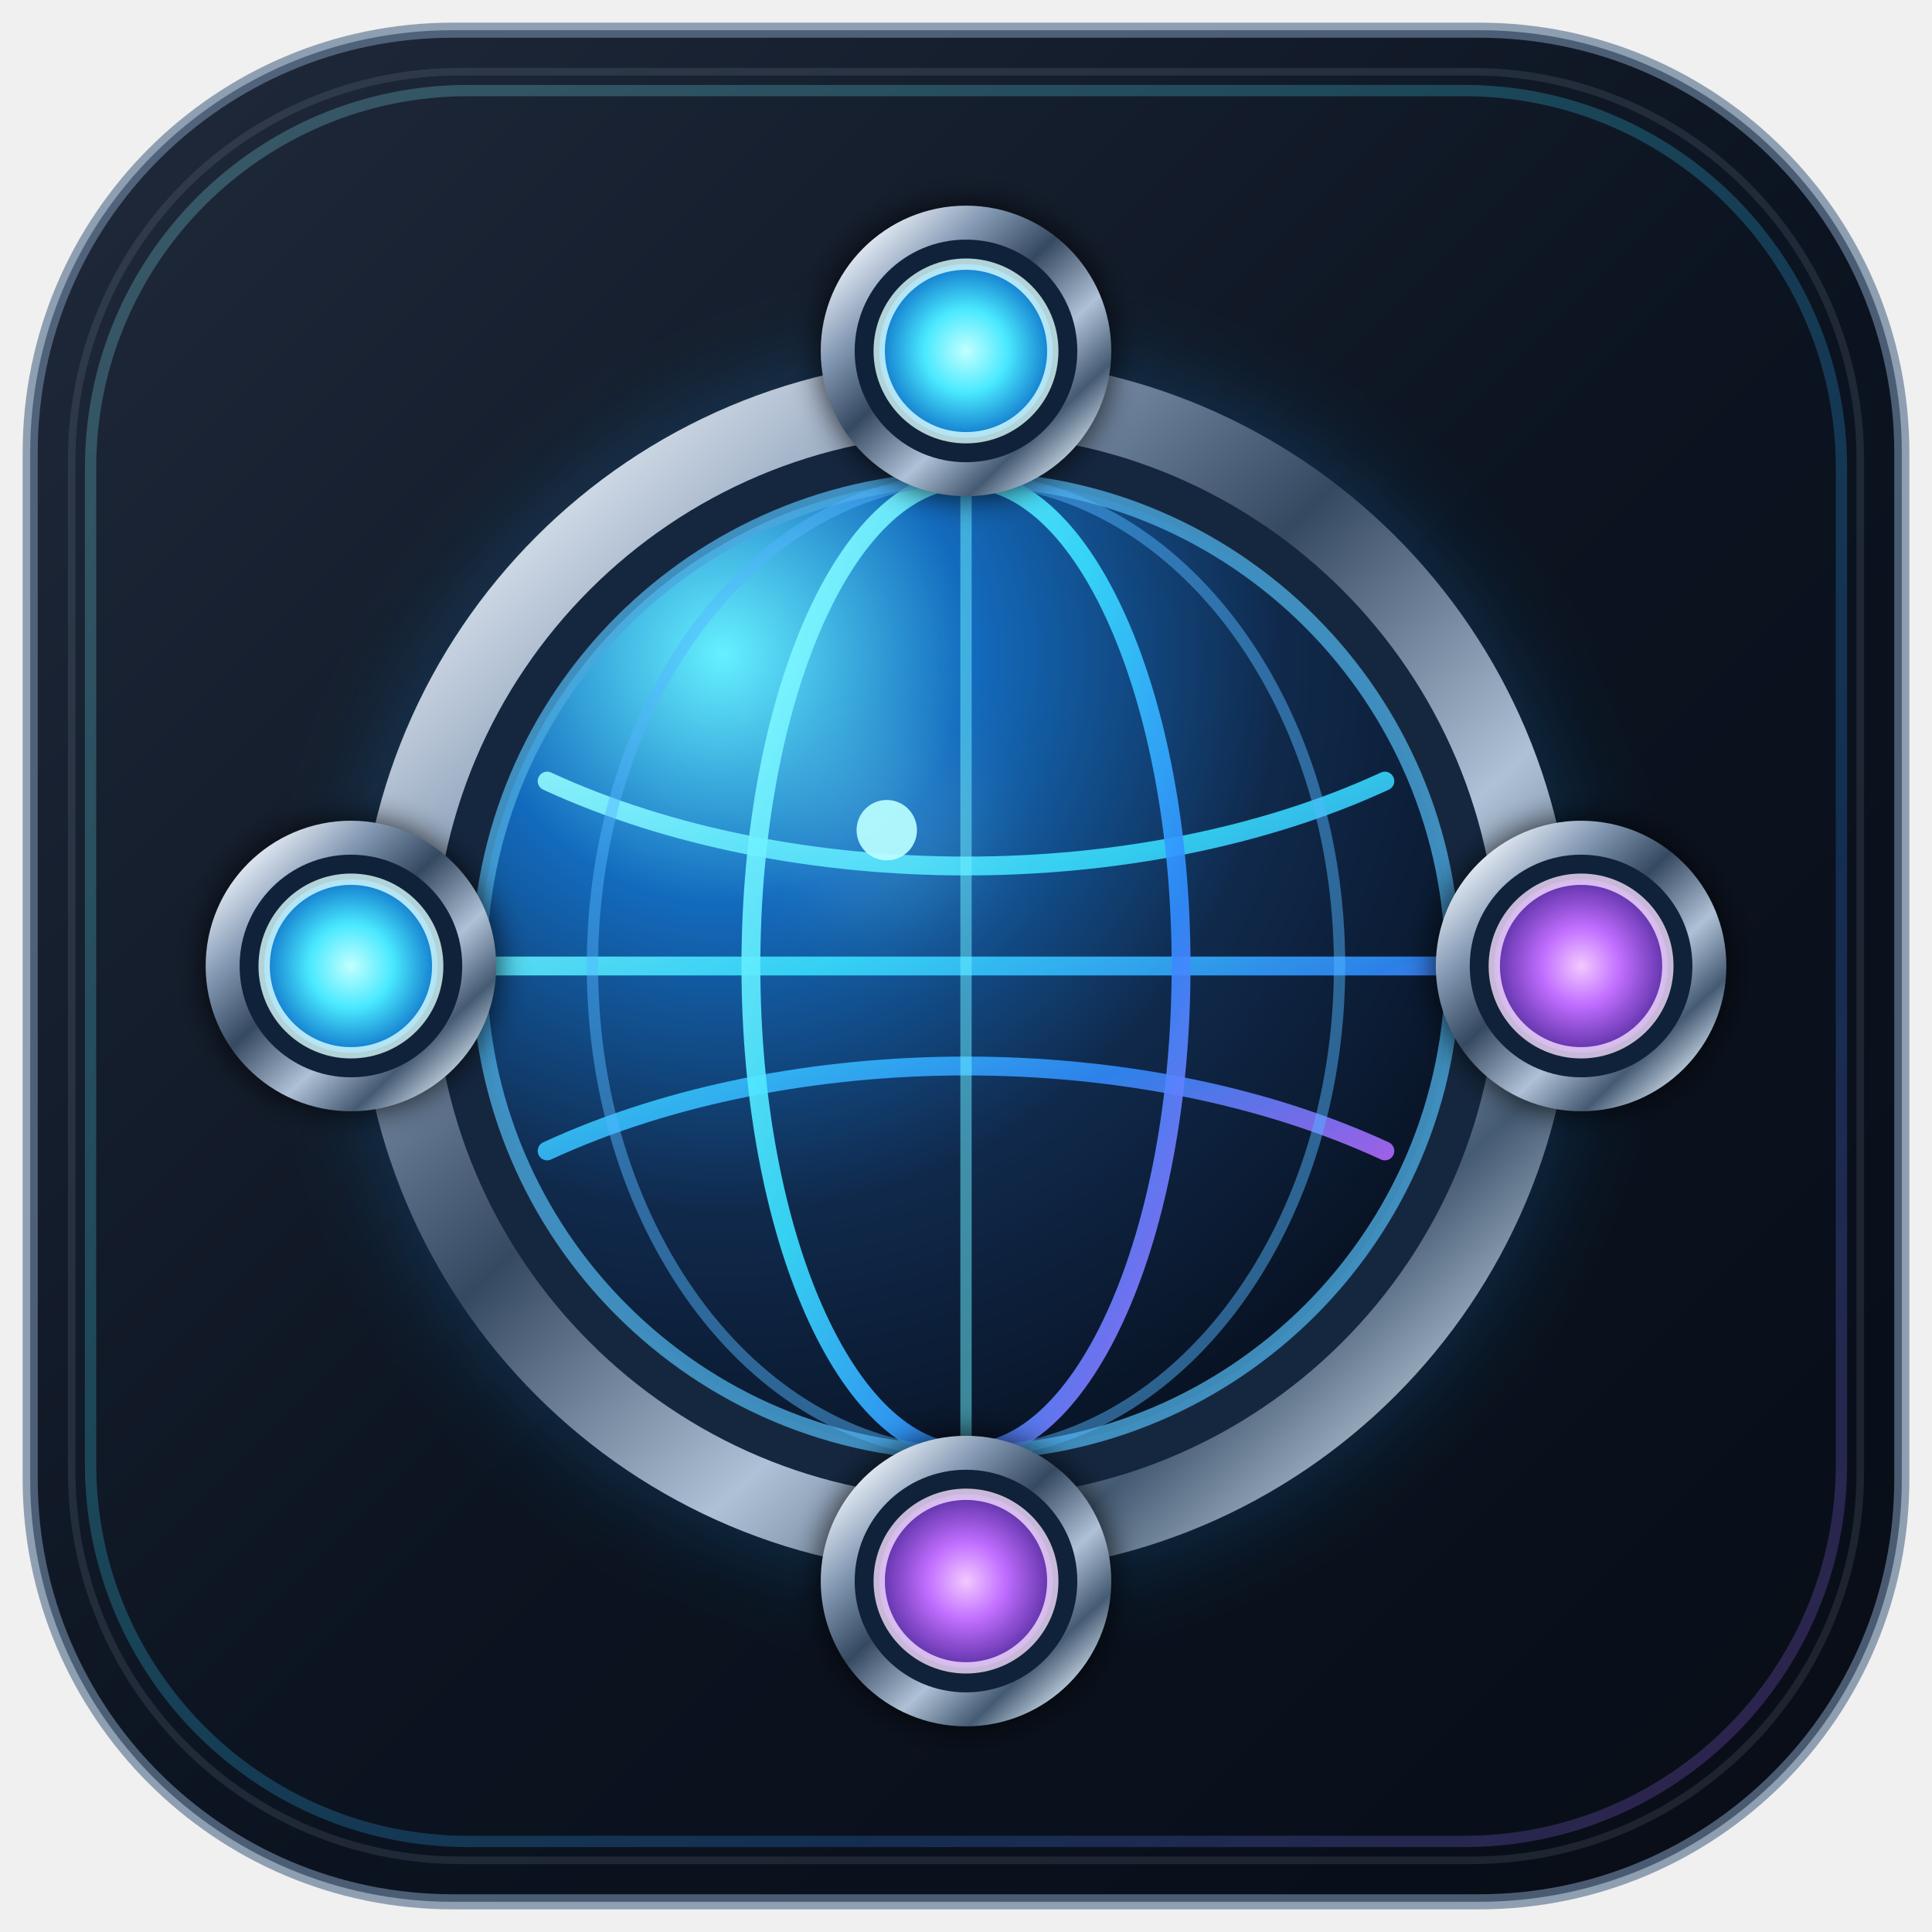
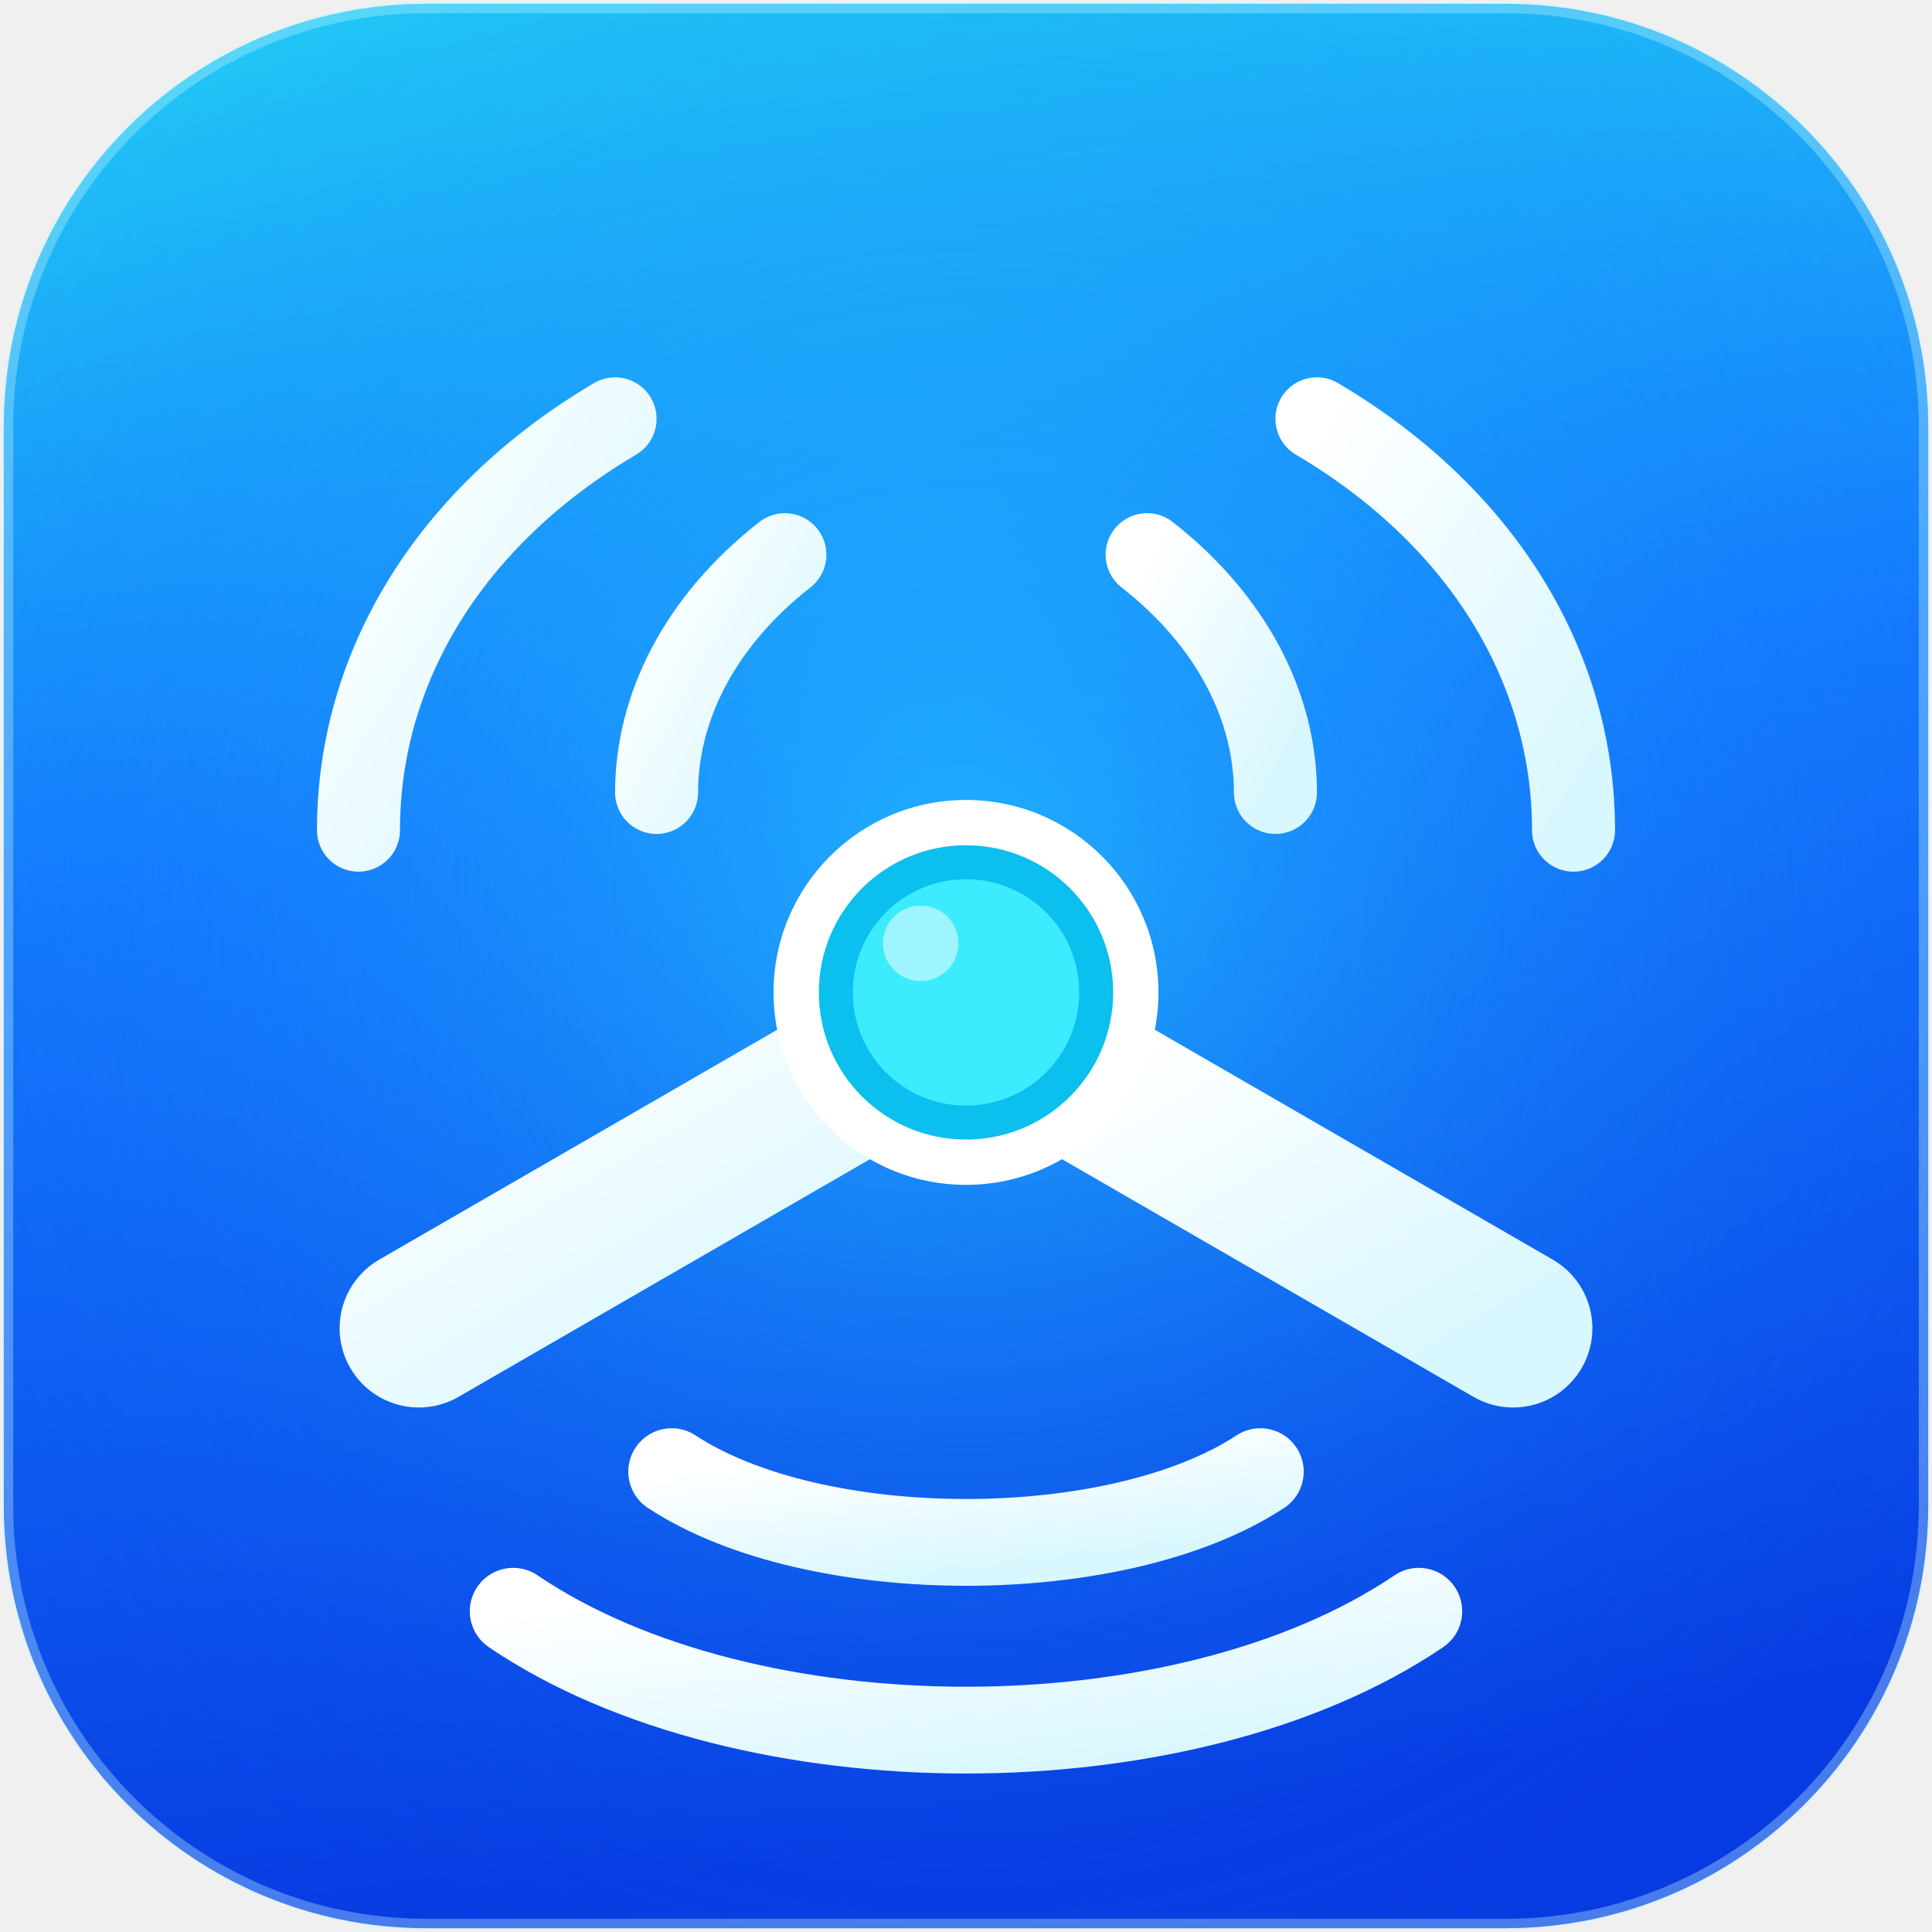
- <svg xmlns="http://www.w3.org/2000/svg" width="512" height="512" viewBox="0 0 512 512" role="img" aria-labelledby="title desc">
+ <svg xmlns="http://www.w3.org/2000/svg" viewBox="0 0 512 512" role="img" aria-labelledby="title desc">
  <defs>
-     <linearGradient id="bg" x1="0" y1="0" x2="1" y2="1">
-       <stop stop-color="#202A3B" />
-       <stop offset=".52" stop-color="#0C1421" />
-       <stop offset="1" stop-color="#080D17" />
+     <linearGradient id="blue" x1="0" y1="0" x2="0.15" y2="1">
+       <stop offset="0" stop-color="#22D3F5" />
+       <stop offset="0.46" stop-color="#147BFF" />
+       <stop offset="1" stop-color="#073BE2" />
    </linearGradient>
-     <linearGradient id="metal" x1=".08" y1=".05" x2=".92" y2=".95">
-       <stop stop-color="#F0F5FC" />
-       <stop offset=".22" stop-color="#869BB5" />
-       <stop offset=".43" stop-color="#354961" />
-       <stop offset=".66" stop-color="#AFC1D6" />
-       <stop offset=".84" stop-color="#455B73" />
-       <stop offset="1" stop-color="#D4E2F0" />
+     <radialGradient id="glow" cx="50%" cy="46%" r="62%">
+       <stop offset="0" stop-color="#30F1FF" stop-opacity=".48" />
+       <stop offset="1" stop-color="#0B49F1" stop-opacity="0" />
+     </radialGradient>
+     <linearGradient id="white" x1="0" y1="0" x2="1" y2="1">
+       <stop stop-color="#FFFFFF" />
+       <stop offset="1" stop-color="#D8F7FF" />
    </linearGradient>
-     <linearGradient id="cyan" x1="0" y1="0" x2="1" y2="1">
-       <stop stop-color="#9BFFFF" />
-       <stop offset=".43" stop-color="#38DFFF" />
-       <stop offset=".72" stop-color="#318DFF" />
-       <stop offset="1" stop-color="#BE66FF" />
-     </linearGradient>
-     <radialGradient id="orb" cx=".25" cy=".18" r=".94">
-       <stop stop-color="#65F0FF" />
-       <stop offset=".27" stop-color="#136BBE" />
-       <stop offset=".61" stop-color="#10294B" />
-       <stop offset="1" stop-color="#07101F" />
-     </radialGradient>
-     <radialGradient id="nodeC">
-       <stop stop-color="#C2FFFF" />
-       <stop offset=".48" stop-color="#4AE9FF" />
-       <stop offset="1" stop-color="#1178CC" />
-     </radialGradient>
-     <radialGradient id="nodeV">
-       <stop stop-color="#F2C9FF" />
-       <stop offset=".45" stop-color="#C16EFF" />
-       <stop offset="1" stop-color="#5D31A7" />
-     </radialGradient>
-     <filter id="glow" x="-60%" y="-60%" width="220%" height="220%">
-       <feGaussianBlur stdDeviation="10" />
-     </filter>
-     <filter id="shadow" x="-30%" y="-30%" width="160%" height="160%">
-       <feGaussianBlur stdDeviation="4" />
-     </filter>
  </defs>
-   <rect x="8" y="8" width="496" height="496" rx="112" fill="url(#bg)" stroke="#667C98" stroke-opacity=".7" stroke-width="4" />
-   <rect x="19" y="19" width="474" height="474" rx="103" fill="none" stroke="#D5E8FF" stroke-opacity=".1" stroke-width="2" />
-   <rect x="24" y="24" width="464" height="464" rx="100" fill="none" stroke="url(#cyan)" stroke-opacity=".23" stroke-width="3" />
-   <circle cx="256" cy="256" r="166" fill="#1685D4" opacity=".2" filter="url(#glow)" />
-   <circle cx="256" cy="256" r="151" fill="#15273F" stroke="url(#metal)" stroke-width="20" />
-   <circle cx="256" cy="256" r="129" fill="url(#orb)" stroke="#4AA7DD" stroke-opacity=".8" stroke-width="4" />
-   <path d="M127 256H385 M145 207C210 237 302 237 367 207 M145 305C210 275 302 275 367 305" fill="none" stroke="url(#cyan)" stroke-width="5" stroke-linecap="round" opacity=".88" />
-   <ellipse cx="256" cy="256" rx="57" ry="129" fill="none" stroke="url(#cyan)" stroke-width="5" opacity=".92" />
-   <ellipse cx="256" cy="256" rx="99" ry="129" fill="none" stroke="#53B5FF" stroke-opacity=".48" stroke-width="3" />
-   <path d="M256 127V385" stroke="#6AEFFF" stroke-opacity=".52" stroke-width="3" />
-   <path d="M255 96V112 M416 256H400 M256 416V400 M96 256H112" stroke="url(#metal)" stroke-width="10" stroke-linecap="round" />
-   <g filter="url(#shadow)" opacity=".72">
-     <circle cx="256" cy="93" r="39" fill="#000" />
-     <circle cx="419" cy="256" r="39" fill="#000" />
-     <circle cx="256" cy="419" r="39" fill="#000" />
-     <circle cx="93" cy="256" r="39" fill="#000" />
+   <rect x="1" y="1" width="510" height="510" rx="112" fill="url(#blue)" />
+   <rect x="1" y="1" width="510" height="510" rx="112" fill="url(#glow)" />
+   <rect x="2" y="2" width="508" height="508" rx="111" fill="none" stroke="#C7F8FF" stroke-opacity=".34" stroke-width="3" />
+   <g fill="none" stroke="url(#white)" stroke-linecap="round" stroke-linejoin="round">
+     <path d="M256 231 V104" stroke-width="42" />
+     <path d="M227 285 L111 352" stroke-width="42" />
+     <path d="M285 285 L401 352" stroke-width="42" />
+     <path d="M163 111 C119 137 95 177 95 220" stroke-width="22" />
+     <path d="M208 147 C185 165 174 188 174 210" stroke-width="22" />
+     <path d="M349 111 C393 137 417 177 417 220" stroke-width="22" />
+     <path d="M304 147 C327 165 338 188 338 210" stroke-width="22" />
+     <path d="M178 390 C216 415 296 415 334 390" stroke-width="23" />
+     <path d="M136 427 C198 469 314 469 376 427" stroke-width="23" />
  </g>
-   <g stroke="url(#metal)" stroke-width="9">
-     <circle cx="256" cy="93" r="34" fill="#102239" />
-     <circle cx="419" cy="256" r="34" fill="#102239" />
-     <circle cx="256" cy="419" r="34" fill="#102239" />
-     <circle cx="93" cy="256" r="34" fill="#102239" />
-   </g>
-   <circle cx="256" cy="93" r="23" fill="url(#nodeC)" stroke="#DBFFFF" stroke-opacity=".8" stroke-width="3" />
-   <circle cx="419" cy="256" r="23" fill="url(#nodeV)" stroke="#F5DEFF" stroke-opacity=".8" stroke-width="3" />
-   <circle cx="256" cy="419" r="23" fill="url(#nodeV)" stroke="#F5DEFF" stroke-opacity=".8" stroke-width="3" />
-   <circle cx="93" cy="256" r="23" fill="url(#nodeC)" stroke="#DBFFFF" stroke-opacity=".8" stroke-width="3" />
-   <circle cx="235" cy="220" r="25" fill="#A8FFFF" opacity=".14" filter="url(#glow)" />
-   <circle cx="235" cy="220" r="8" fill="#B8FFFF" opacity=".92" />
+   <circle cx="256" cy="263" r="51" fill="#FFFFFF" />
+   <circle cx="256" cy="263" r="39" fill="#0BBFEF" />
+   <circle cx="256" cy="263" r="30" fill="#3DEBFF" />
+   <circle cx="244" cy="250" r="10" fill="#FFFFFF" fill-opacity=".5" />
</svg>
